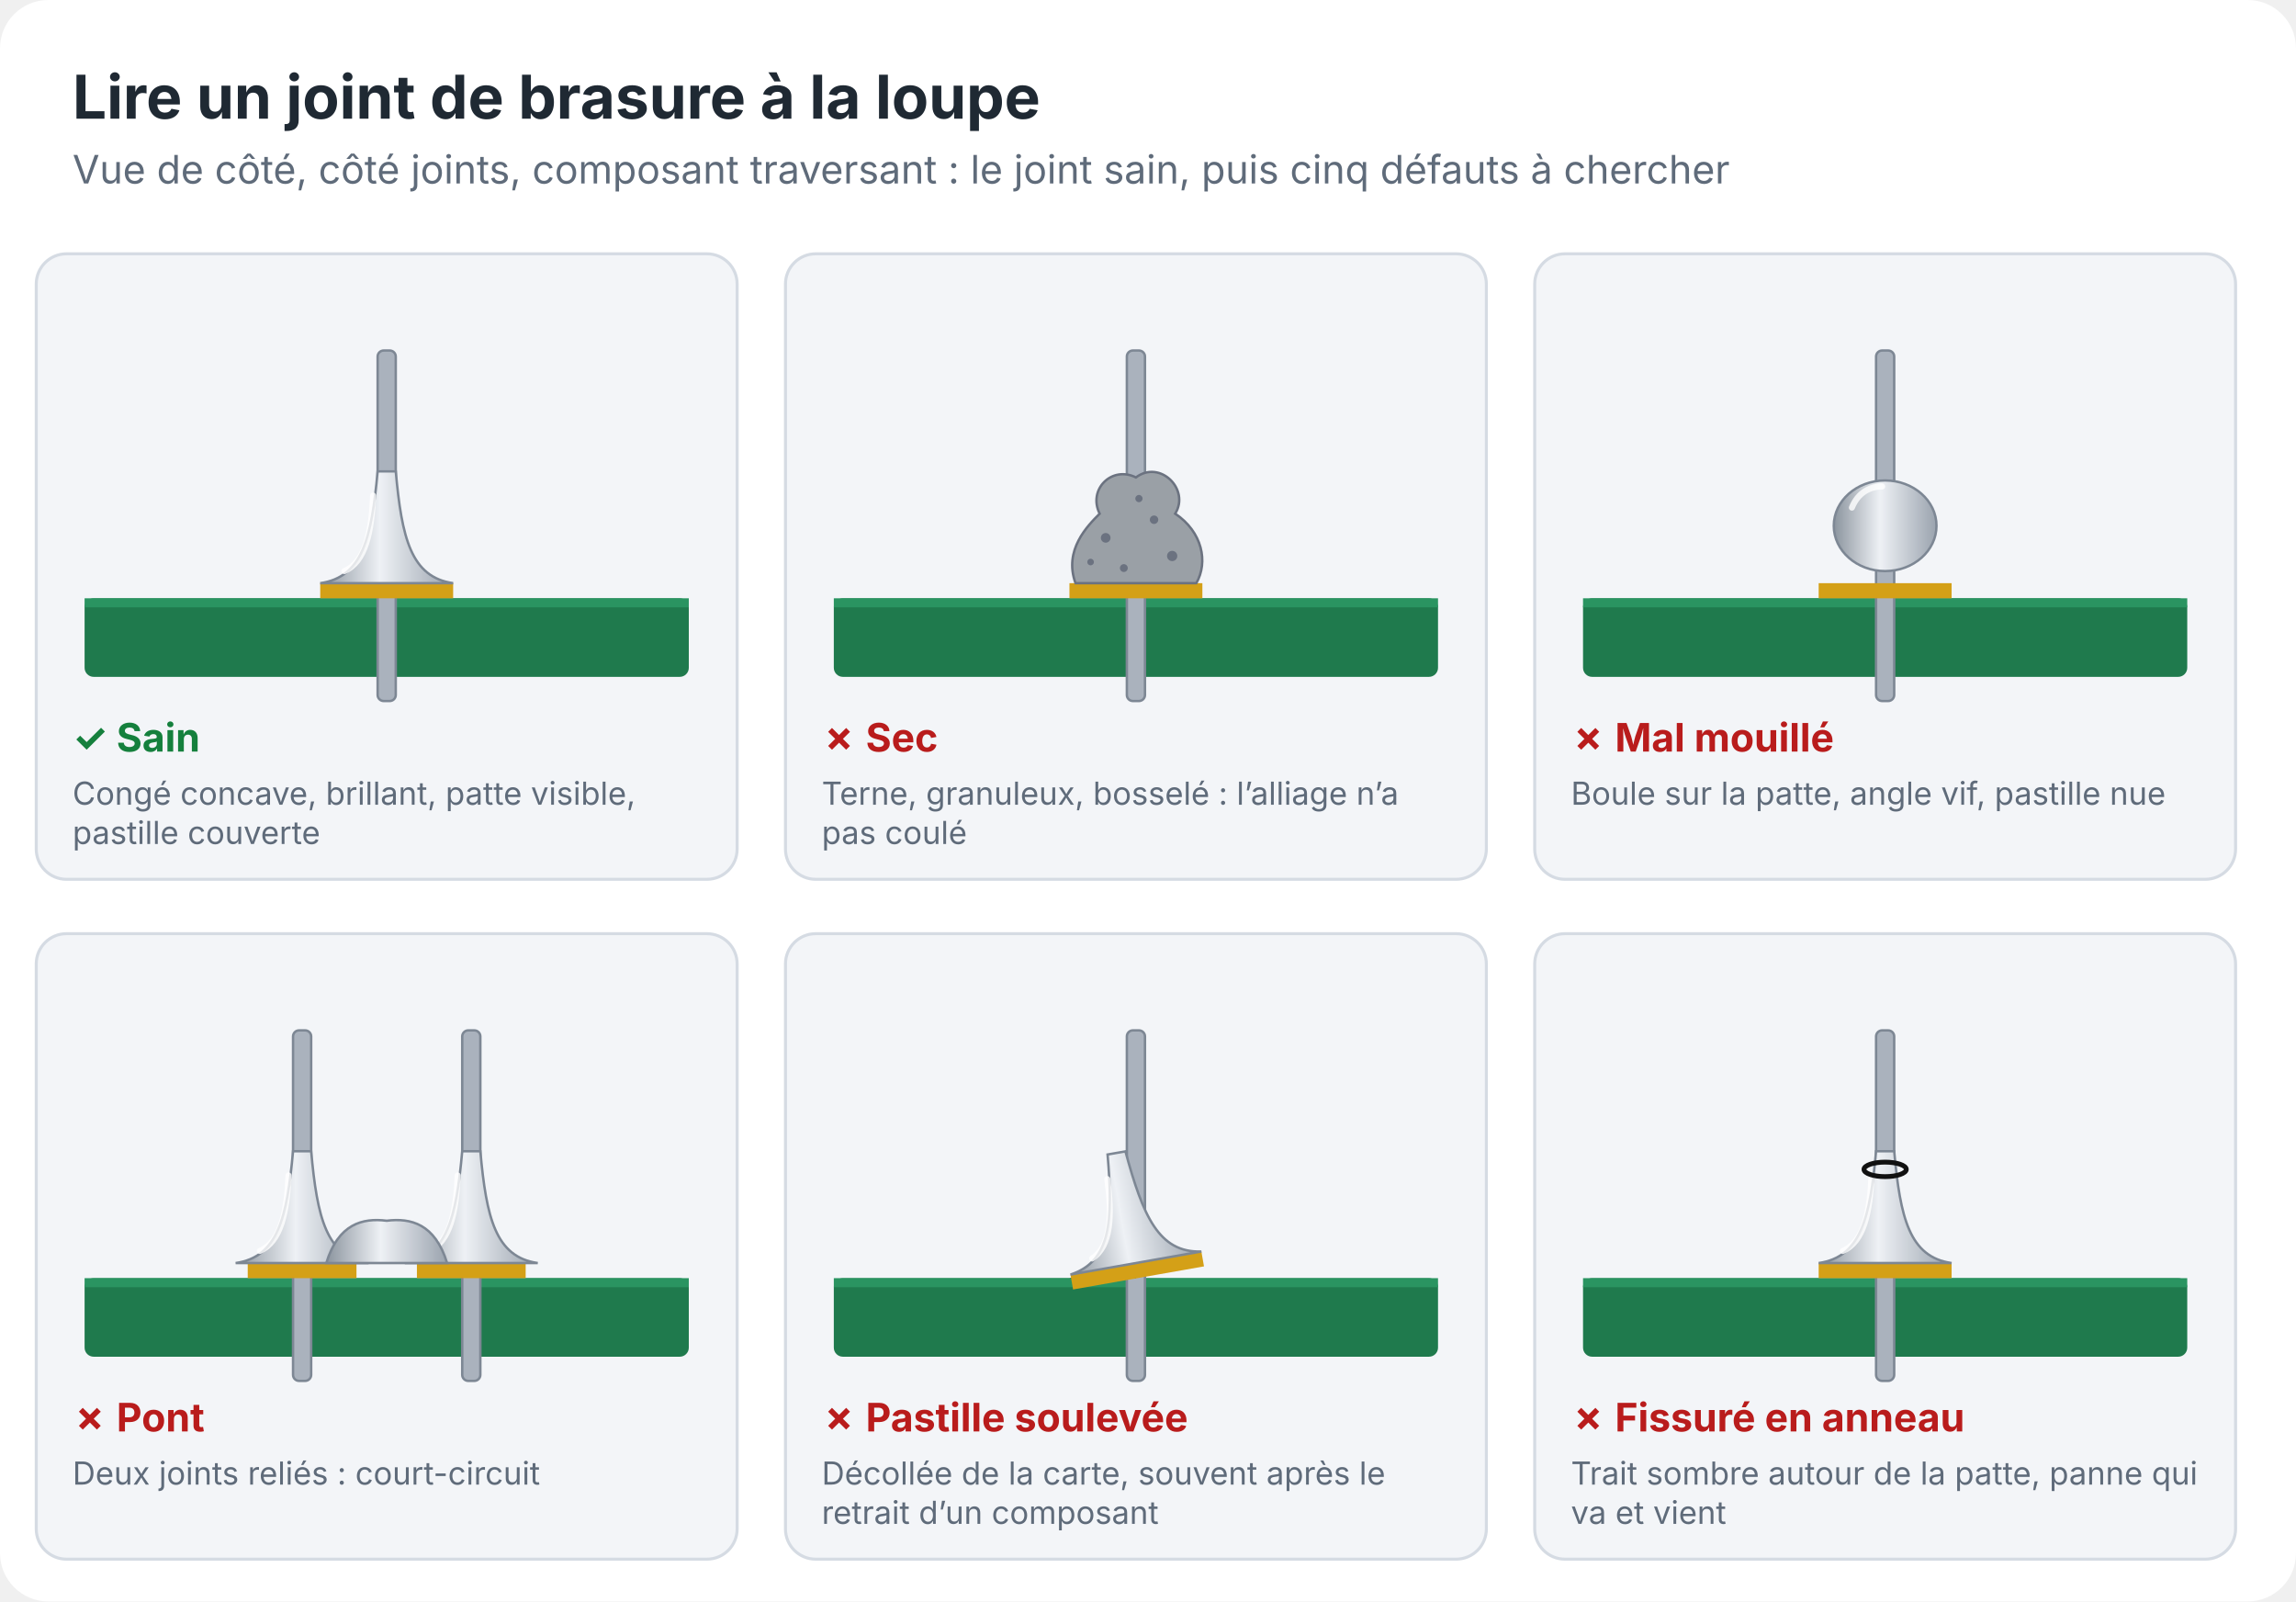
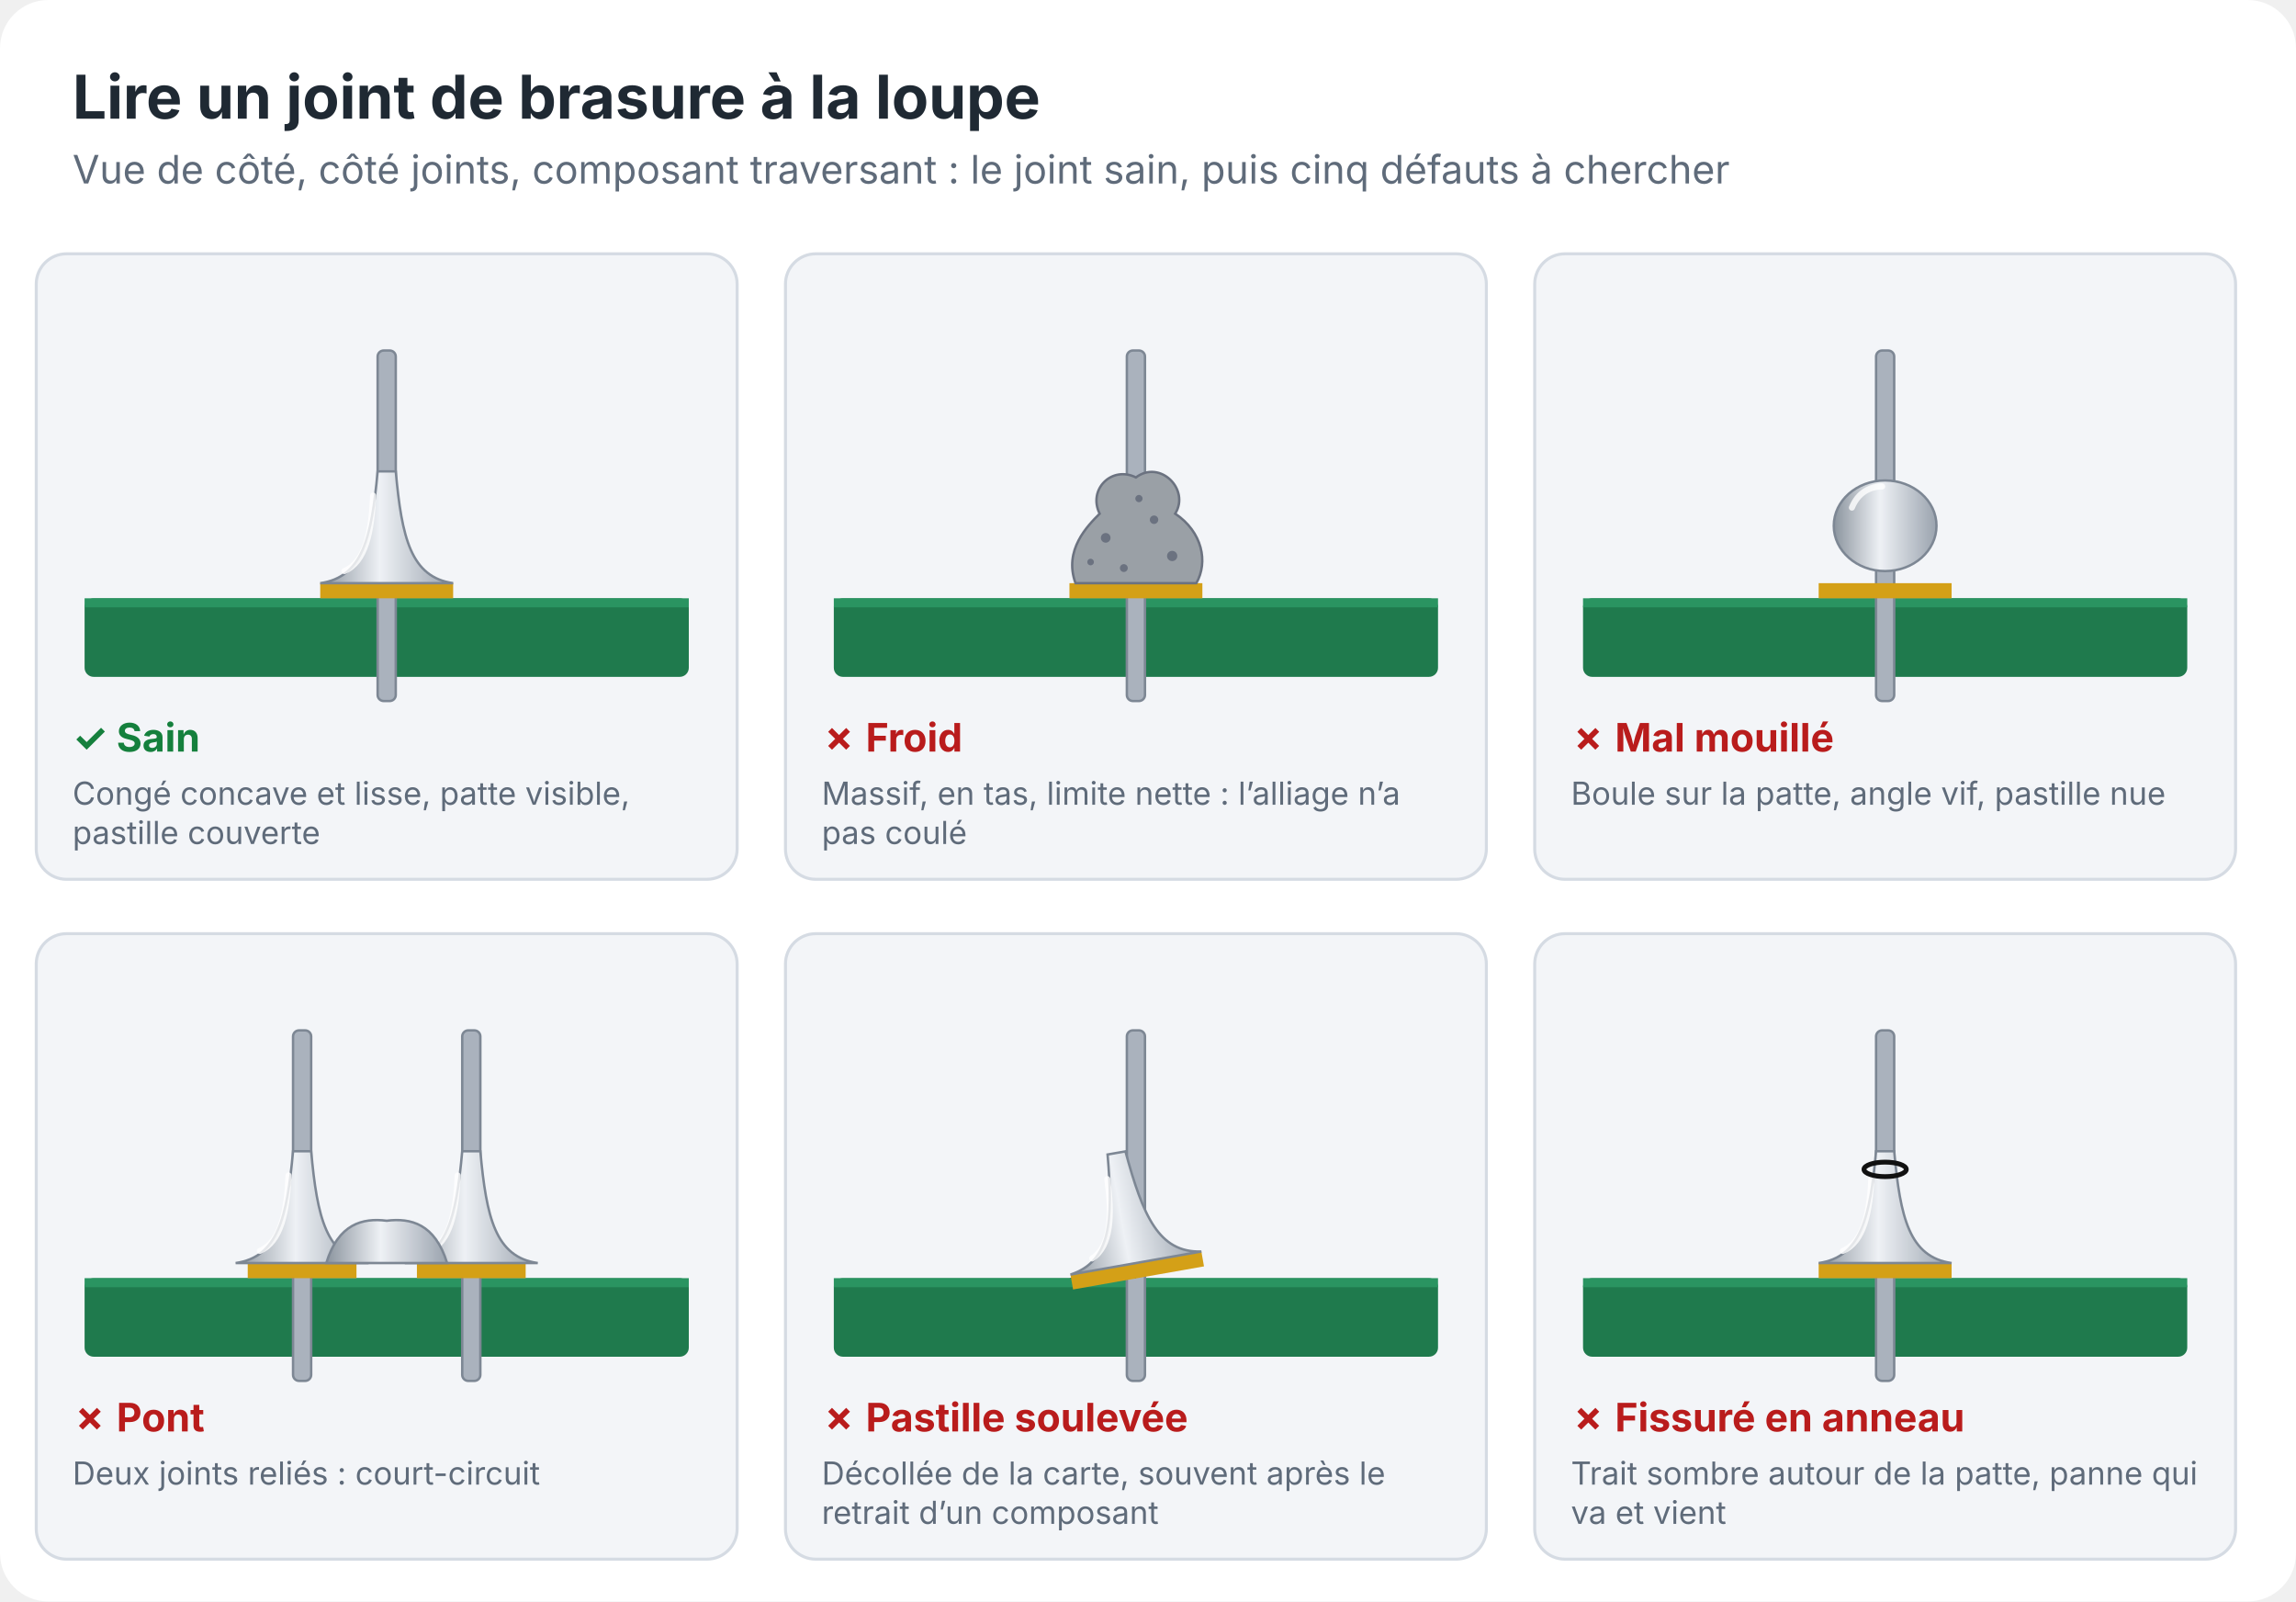
<svg xmlns="http://www.w3.org/2000/svg" width="760" height="530" viewBox="0 0 760 530" fill="none">
  <rect width="760" height="530" rx="16" fill="white" />
  <text fill="#1F2933" style="white-space: pre" xml:space="preserve" font-family="Inter" font-size="20" font-weight="bold" letter-spacing="0em">
    <tspan x="24" y="39.273">Lire un joint de brasure à la loupe</tspan>
  </text>
  <text fill="#5F6B7A" style="white-space: pre" xml:space="preserve" font-family="Inter" font-size="13" letter-spacing="0em">
    <tspan x="24" y="60.727">Vue de côté, côté joints, composant traversant : le joint sain, puis cinq défauts à chercher</tspan>
  </text>
  <path d="M234 84H22C16.477 84 12 88.477 12 94V281C12 286.523 16.477 291 22 291H234C239.523 291 244 286.523 244 281V94C244 88.477 239.523 84 234 84Z" fill="#F3F5F8" stroke="#D5DBE3" />
  <path d="M225 198H31C29.343 198 28 199.343 28 201V221C28 222.657 29.343 224 31 224H225C226.657 224 228 222.657 228 221V201C228 199.343 226.657 198 225 198Z" fill="#1F7A4D" />
  <path d="M228 198H28V201H228V198Z" fill="#2A9461" />
  <path d="M129 116H127C125.895 116 125 116.895 125 118V230C125 231.105 125.895 232 127 232H129C130.105 232 131 231.105 131 230V118C131 116.895 130.105 116 129 116Z" fill="#AAB2BD" stroke="#7D8794" stroke-width="0.8" />
  <path d="M150 193H106V198H150V193Z" fill="#D4A017" />
  <path d="M106 193C120 191 123 178 125 156H131C133 178 136 191 150 193H106Z" fill="url(#paint0_linear_5_78)" stroke="#7D8794" stroke-width="0.8" />
  <path opacity="0.8" d="M114 189C121 186 123 176 123.5 164" stroke="white" stroke-width="2" stroke-linecap="round" />
  <text fill="#15803D" style="white-space: pre" xml:space="preserve" font-family="Inter" font-size="13" font-weight="bold" letter-spacing="0em">
    <tspan x="24" y="248.727">✓ Sain</tspan>
  </text>
  <text fill="#5F6B7A" style="white-space: pre" xml:space="preserve" font-family="Inter" font-size="10.5" letter-spacing="0em">
-     <tspan x="24" y="266.318">Congé concave, brillant, patte visible, </tspan>
+     <tspan x="24" y="266.318">Congé concave et lisse, patte visible, </tspan>
    <tspan x="24" y="279.318">pastille couverte</tspan>
  </text>
  <path d="M482 84H270C264.477 84 260 88.477 260 94V281C260 286.523 264.477 291 270 291H482C487.523 291 492 286.523 492 281V94C492 88.477 487.523 84 482 84Z" fill="#F3F5F8" stroke="#D5DBE3" />
  <path d="M473 198H279C277.343 198 276 199.343 276 201V221C276 222.657 277.343 224 279 224H473C474.657 224 476 222.657 476 221V201C476 199.343 474.657 198 473 198Z" fill="#1F7A4D" />
  <path d="M476 198H276V201H476V198Z" fill="#2A9461" />
  <path d="M377 116H375C373.895 116 373 116.895 373 118V230C373 231.105 373.895 232 375 232H377C378.105 232 379 231.105 379 230V118C379 116.895 378.105 116 377 116Z" fill="#AAB2BD" stroke="#7D8794" stroke-width="0.8" />
  <path d="M398 193H354V198H398V193Z" fill="#D4A017" />
  <path d="M356 193C352 182 360 174 364 170C360 162 368 154 376 158C384 152 394 162 389 170C398 176 400 186 396 193H356Z" fill="#9AA0A6" stroke="#6B7280" stroke-width="0.8" />
  <path d="M366 179.6C366.884 179.6 367.6 178.884 367.6 178C367.6 177.116 366.884 176.4 366 176.4C365.116 176.4 364.4 177.116 364.4 178C364.4 178.884 365.116 179.6 366 179.6Z" fill="#6B7280" />
  <path d="M382 173.4C382.773 173.4 383.4 172.773 383.4 172C383.4 171.227 382.773 170.6 382 170.6C381.227 170.6 380.6 171.227 380.6 172C380.6 172.773 381.227 173.4 382 173.4Z" fill="#6B7280" />
  <path d="M388 185.7C388.939 185.7 389.7 184.939 389.7 184C389.7 183.061 388.939 182.3 388 182.3C387.061 182.3 386.3 183.061 386.3 184C386.3 184.939 387.061 185.7 388 185.7Z" fill="#6B7280" />
  <path d="M372 189.3C372.718 189.3 373.3 188.718 373.3 188C373.3 187.282 372.718 186.7 372 186.7C371.282 186.7 370.7 187.282 370.7 188C370.7 188.718 371.282 189.3 372 189.3Z" fill="#6B7280" />
  <path d="M377 166.2C377.663 166.2 378.2 165.663 378.2 165C378.2 164.337 377.663 163.8 377 163.8C376.337 163.8 375.8 164.337 375.8 165C375.8 165.663 376.337 166.2 377 166.2Z" fill="#6B7280" />
  <path d="M361 187.1C361.608 187.1 362.1 186.608 362.1 186C362.1 185.392 361.608 184.9 361 184.9C360.392 184.9 359.9 185.392 359.9 186C359.9 186.608 360.392 187.1 361 187.1Z" fill="#6B7280" />
  <text fill="#B91C1C" style="white-space: pre" xml:space="preserve" font-family="Inter" font-size="13" font-weight="bold" letter-spacing="0em">
-     <tspan x="272" y="248.727">✗ Sec</tspan>
+     <tspan x="272" y="248.727">✗ Froid</tspan>
  </text>
  <text fill="#5F6B7A" style="white-space: pre" xml:space="preserve" font-family="Inter" font-size="10.5" letter-spacing="0em">
-     <tspan x="272" y="266.318">Terne, granuleux, bosselé : l’alliage n’a </tspan>
+     <tspan x="272" y="266.318">Massif, en tas, limite nette : l’alliage n’a </tspan>
    <tspan x="272" y="279.318">pas coulé</tspan>
  </text>
  <path d="M730 84H518C512.477 84 508 88.477 508 94V281C508 286.523 512.477 291 518 291H730C735.523 291 740 286.523 740 281V94C740 88.477 735.523 84 730 84Z" fill="#F3F5F8" stroke="#D5DBE3" />
  <path d="M721 198H527C525.343 198 524 199.343 524 201V221C524 222.657 525.343 224 527 224H721C722.657 224 724 222.657 724 221V201C724 199.343 722.657 198 721 198Z" fill="#1F7A4D" />
  <path d="M724 198H524V201H724V198Z" fill="#2A9461" />
  <path d="M625 116H623C621.895 116 621 116.895 621 118V230C621 231.105 621.895 232 623 232H625C626.105 232 627 231.105 627 230V118C627 116.895 626.105 116 625 116Z" fill="#AAB2BD" stroke="#7D8794" stroke-width="0.8" />
  <path d="M646 193H602V198H646V193Z" fill="#D4A017" />
  <path d="M624 189C633.389 189 641 182.284 641 174C641 165.716 633.389 159 624 159C614.611 159 607 165.716 607 174C607 182.284 614.611 189 624 189Z" fill="url(#paint1_linear_5_78)" stroke="#7D8794" stroke-width="0.8" />
  <path opacity="0.8" d="M613 168C615 163 619 161 623 161" stroke="white" stroke-width="2" stroke-linecap="round" />
  <text fill="#B91C1C" style="white-space: pre" xml:space="preserve" font-family="Inter" font-size="13" font-weight="bold" letter-spacing="0em">
    <tspan x="520" y="248.727">✗ Mal mouillé</tspan>
  </text>
  <text fill="#5F6B7A" style="white-space: pre" xml:space="preserve" font-family="Inter" font-size="10.5" letter-spacing="0em">
    <tspan x="520" y="266.318">Boule sur la patte, angle vif, pastille nue</tspan>
  </text>
  <path d="M234 309H22C16.477 309 12 313.477 12 319V506C12 511.523 16.477 516 22 516H234C239.523 516 244 511.523 244 506V319C244 313.477 239.523 309 234 309Z" fill="#F3F5F8" stroke="#D5DBE3" />
  <path d="M225 423H31C29.343 423 28 424.343 28 426V446C28 447.657 29.343 449 31 449H225C226.657 449 228 447.657 228 446V426C228 424.343 226.657 423 225 423Z" fill="#1F7A4D" />
  <path d="M228 423H28V426H228V423Z" fill="#2A9461" />
  <path d="M101 341H99C97.895 341 97 341.895 97 343V455C97 456.105 97.895 457 99 457H101C102.105 457 103 456.105 103 455V343C103 341.895 102.105 341 101 341Z" fill="#AAB2BD" stroke="#7D8794" stroke-width="0.8" />
  <path d="M157 341H155C153.895 341 153 341.895 153 343V455C153 456.105 153.895 457 155 457H157C158.105 457 159 456.105 159 455V343C159 341.895 158.105 341 157 341Z" fill="#AAB2BD" stroke="#7D8794" stroke-width="0.8" />
  <path d="M118 418H82V423H118V418Z" fill="#D4A017" />
  <path d="M174 418H138V423H174V418Z" fill="#D4A017" />
  <path d="M78 418C92 416 95 403 97 381H103C105 403 108 416 122 418H78Z" fill="url(#paint2_linear_5_78)" stroke="#7D8794" stroke-width="0.8" />
  <path opacity="0.8" d="M86 414C93 411 95 401 95.5 389" stroke="white" stroke-width="2" stroke-linecap="round" />
  <path d="M134 418C148 416 151 403 153 381H159C161 403 164 416 178 418H134Z" fill="url(#paint3_linear_5_78)" stroke="#7D8794" stroke-width="0.8" />
  <path opacity="0.8" d="M142 414C149 411 151 401 151.5 389" stroke="white" stroke-width="2" stroke-linecap="round" />
  <path d="M108 418C112 405 120 403 128 404C136 403 144 405 148 418H108Z" fill="url(#paint4_linear_5_78)" stroke="#7D8794" stroke-width="0.8" />
  <text fill="#B91C1C" style="white-space: pre" xml:space="preserve" font-family="Inter" font-size="13" font-weight="bold" letter-spacing="0em">
    <tspan x="24" y="473.727">✗ Pont</tspan>
  </text>
  <text fill="#5F6B7A" style="white-space: pre" xml:space="preserve" font-family="Inter" font-size="10.5" letter-spacing="0em">
    <tspan x="24" y="491.318">Deux joints reliés : court-circuit</tspan>
  </text>
  <path d="M482 309H270C264.477 309 260 313.477 260 319V506C260 511.523 264.477 516 270 516H482C487.523 516 492 511.523 492 506V319C492 313.477 487.523 309 482 309Z" fill="#F3F5F8" stroke="#D5DBE3" />
  <path d="M473 423H279C277.343 423 276 424.343 276 426V446C276 447.657 277.343 449 279 449H473C474.657 449 476 447.657 476 446V426C476 424.343 474.657 423 473 423Z" fill="#1F7A4D" />
  <path d="M476 423H276V426H476V423Z" fill="#2A9461" />
  <path d="M377 341H375C373.895 341 373 341.895 373 343V455C373 456.105 373.895 457 375 457H377C378.105 457 379 456.105 379 455V343C379 341.895 378.105 341 377 341Z" fill="#AAB2BD" stroke="#7D8794" stroke-width="0.8" />
  <path d="M354 423H376V417L354 423Z" fill="#0D3B26" />
  <path d="M397.666 414.18L354.334 421.82L355.202 426.744L398.534 419.104L397.666 414.18Z" fill="#D4A017" />
  <path d="M354.334 421.82C367.774 417.42 368.471 404.096 366.621 382.083L372.529 381.041C378.319 402.36 383.531 414.641 397.666 414.18L354.334 421.82Z" fill="url(#paint5_linear_5_78)" stroke="#7D8794" stroke-width="0.8" />
  <path opacity="0.8" d="M361.518 416.492C367.891 412.322 368.124 402.127 366.533 390.222" stroke="white" stroke-width="2" stroke-linecap="round" />
  <text fill="#B91C1C" style="white-space: pre" xml:space="preserve" font-family="Inter" font-size="13" font-weight="bold" letter-spacing="0em">
    <tspan x="272" y="473.727">✗ Pastille soulevée</tspan>
  </text>
  <text fill="#5F6B7A" style="white-space: pre" xml:space="preserve" font-family="Inter" font-size="10.5" letter-spacing="0em">
    <tspan x="272" y="491.318">Décollée de la carte, souvent après le </tspan>
    <tspan x="272" y="504.318">retrait d’un composant</tspan>
  </text>
  <path d="M730 309H518C512.477 309 508 313.477 508 319V506C508 511.523 512.477 516 518 516H730C735.523 516 740 511.523 740 506V319C740 313.477 735.523 309 730 309Z" fill="#F3F5F8" stroke="#D5DBE3" />
  <path d="M721 423H527C525.343 423 524 424.343 524 426V446C524 447.657 525.343 449 527 449H721C722.657 449 724 447.657 724 446V426C724 424.343 722.657 423 721 423Z" fill="#1F7A4D" />
  <path d="M724 423H524V426H724V423Z" fill="#2A9461" />
  <path d="M625 341H623C621.895 341 621 341.895 621 343V455C621 456.105 621.895 457 623 457H625C626.105 457 627 456.105 627 455V343C627 341.895 626.105 341 625 341Z" fill="#AAB2BD" stroke="#7D8794" stroke-width="0.8" />
  <path d="M646 418H602V423H646V418Z" fill="#D4A017" />
  <path d="M602 418C616 416 619 403 621 381H627C629 403 632 416 646 418H602Z" fill="url(#paint6_linear_5_78)" stroke="#7D8794" stroke-width="0.8" />
  <path opacity="0.8" d="M610 414C617 411 619 401 619.5 389" stroke="white" stroke-width="2" stroke-linecap="round" />
  <path d="M624 389.4C627.866 389.4 631 388.325 631 387C631 385.675 627.866 384.6 624 384.6C620.134 384.6 617 385.675 617 387C617 388.325 620.134 389.4 624 389.4Z" stroke="#111111" stroke-width="1.6" />
  <text fill="#B91C1C" style="white-space: pre" xml:space="preserve" font-family="Inter" font-size="13" font-weight="bold" letter-spacing="0em">
    <tspan x="520" y="473.727">✗ Fissuré en anneau</tspan>
  </text>
  <text fill="#5F6B7A" style="white-space: pre" xml:space="preserve" font-family="Inter" font-size="10.5" letter-spacing="0em">
    <tspan x="520" y="491.318">Trait sombre autour de la patte, panne qui </tspan>
    <tspan x="520" y="504.318">va et vient</tspan>
  </text>
  <defs>
    <linearGradient id="paint0_linear_5_78" x1="106" y1="156" x2="150" y2="156" gradientUnits="userSpaceOnUse">
      <stop stop-color="#8B949E" />
      <stop offset="0.45" stop-color="#EEF1F5" />
      <stop offset="1" stop-color="#9AA3AE" />
    </linearGradient>
    <linearGradient id="paint1_linear_5_78" x1="607" y1="159" x2="641" y2="159" gradientUnits="userSpaceOnUse">
      <stop stop-color="#8B949E" />
      <stop offset="0.45" stop-color="#EEF1F5" />
      <stop offset="1" stop-color="#9AA3AE" />
    </linearGradient>
    <linearGradient id="paint2_linear_5_78" x1="78" y1="381" x2="122" y2="381" gradientUnits="userSpaceOnUse">
      <stop stop-color="#8B949E" />
      <stop offset="0.45" stop-color="#EEF1F5" />
      <stop offset="1" stop-color="#9AA3AE" />
    </linearGradient>
    <linearGradient id="paint3_linear_5_78" x1="134" y1="381" x2="178" y2="381" gradientUnits="userSpaceOnUse">
      <stop stop-color="#8B949E" />
      <stop offset="0.45" stop-color="#EEF1F5" />
      <stop offset="1" stop-color="#9AA3AE" />
    </linearGradient>
    <linearGradient id="paint4_linear_5_78" x1="108" y1="403.778" x2="148" y2="403.778" gradientUnits="userSpaceOnUse">
      <stop stop-color="#8B949E" />
      <stop offset="0.45" stop-color="#EEF1F5" />
      <stop offset="1" stop-color="#9AA3AE" />
    </linearGradient>
    <linearGradient id="paint5_linear_5_78" x1="347.909" y1="385.382" x2="391.241" y2="377.742" gradientUnits="userSpaceOnUse">
      <stop stop-color="#8B949E" />
      <stop offset="0.45" stop-color="#EEF1F5" />
      <stop offset="1" stop-color="#9AA3AE" />
    </linearGradient>
    <linearGradient id="paint6_linear_5_78" x1="602" y1="381" x2="646" y2="381" gradientUnits="userSpaceOnUse">
      <stop stop-color="#8B949E" />
      <stop offset="0.45" stop-color="#EEF1F5" />
      <stop offset="1" stop-color="#9AA3AE" />
    </linearGradient>
  </defs>
</svg>
